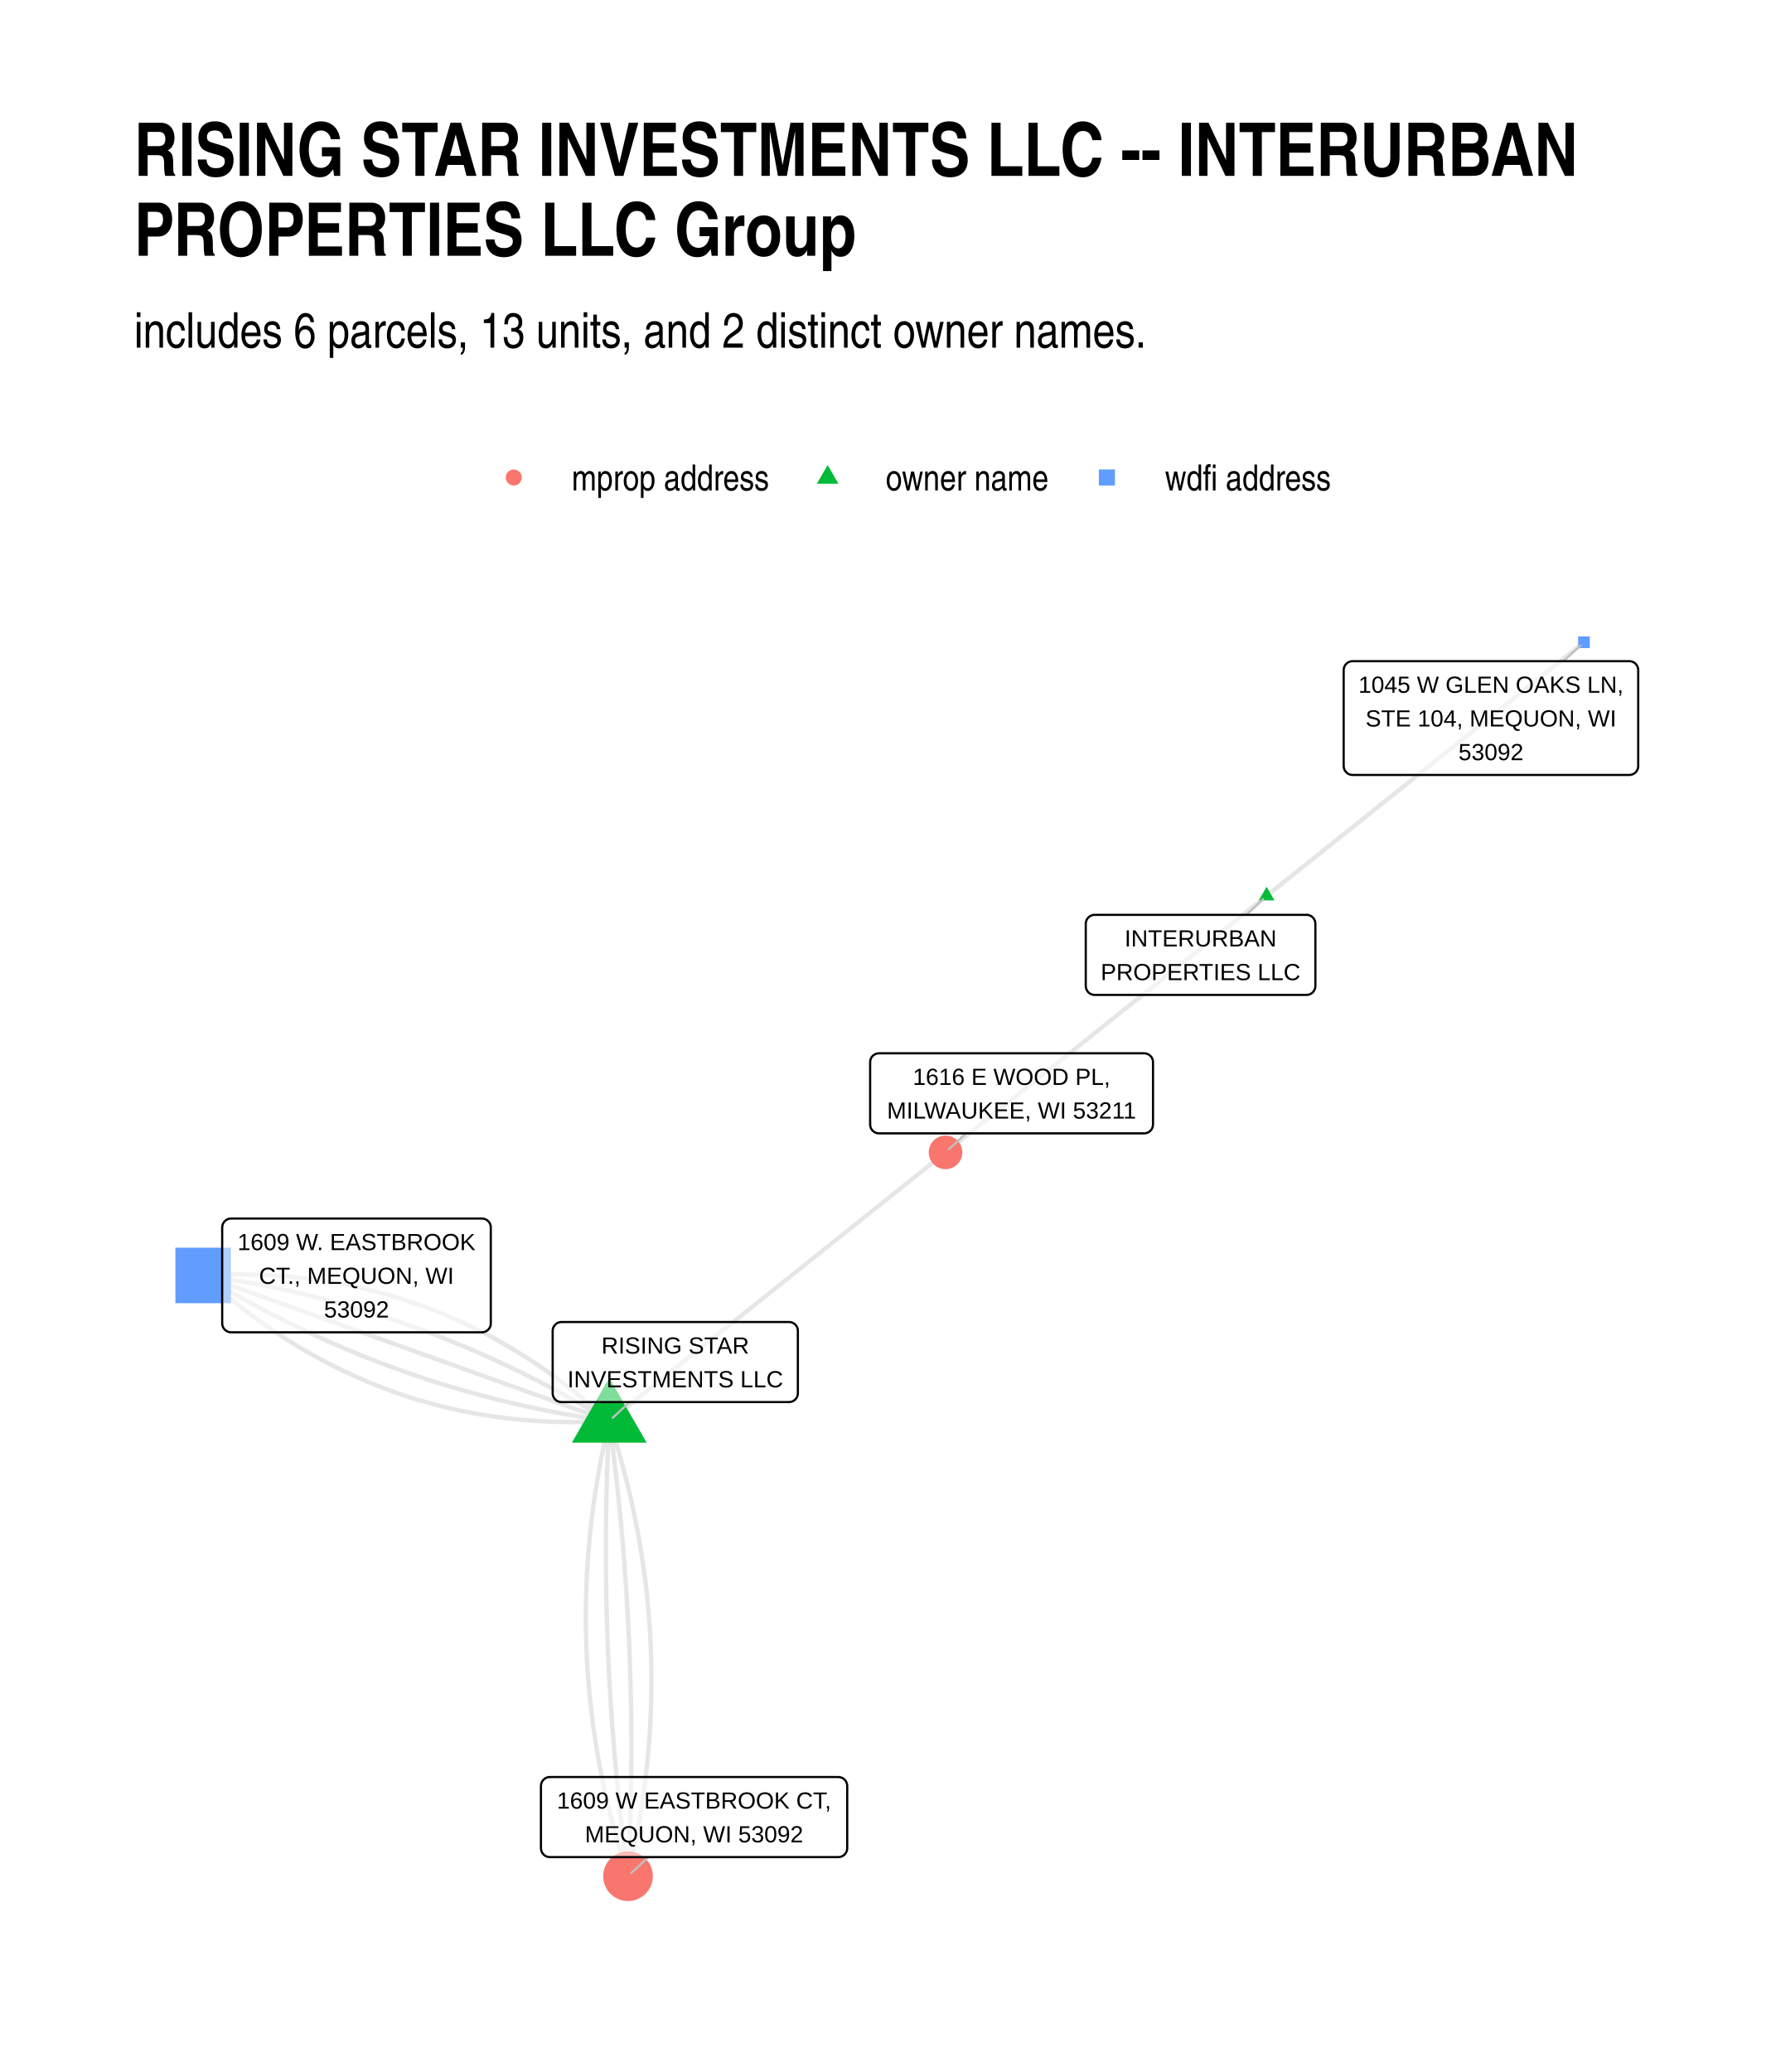
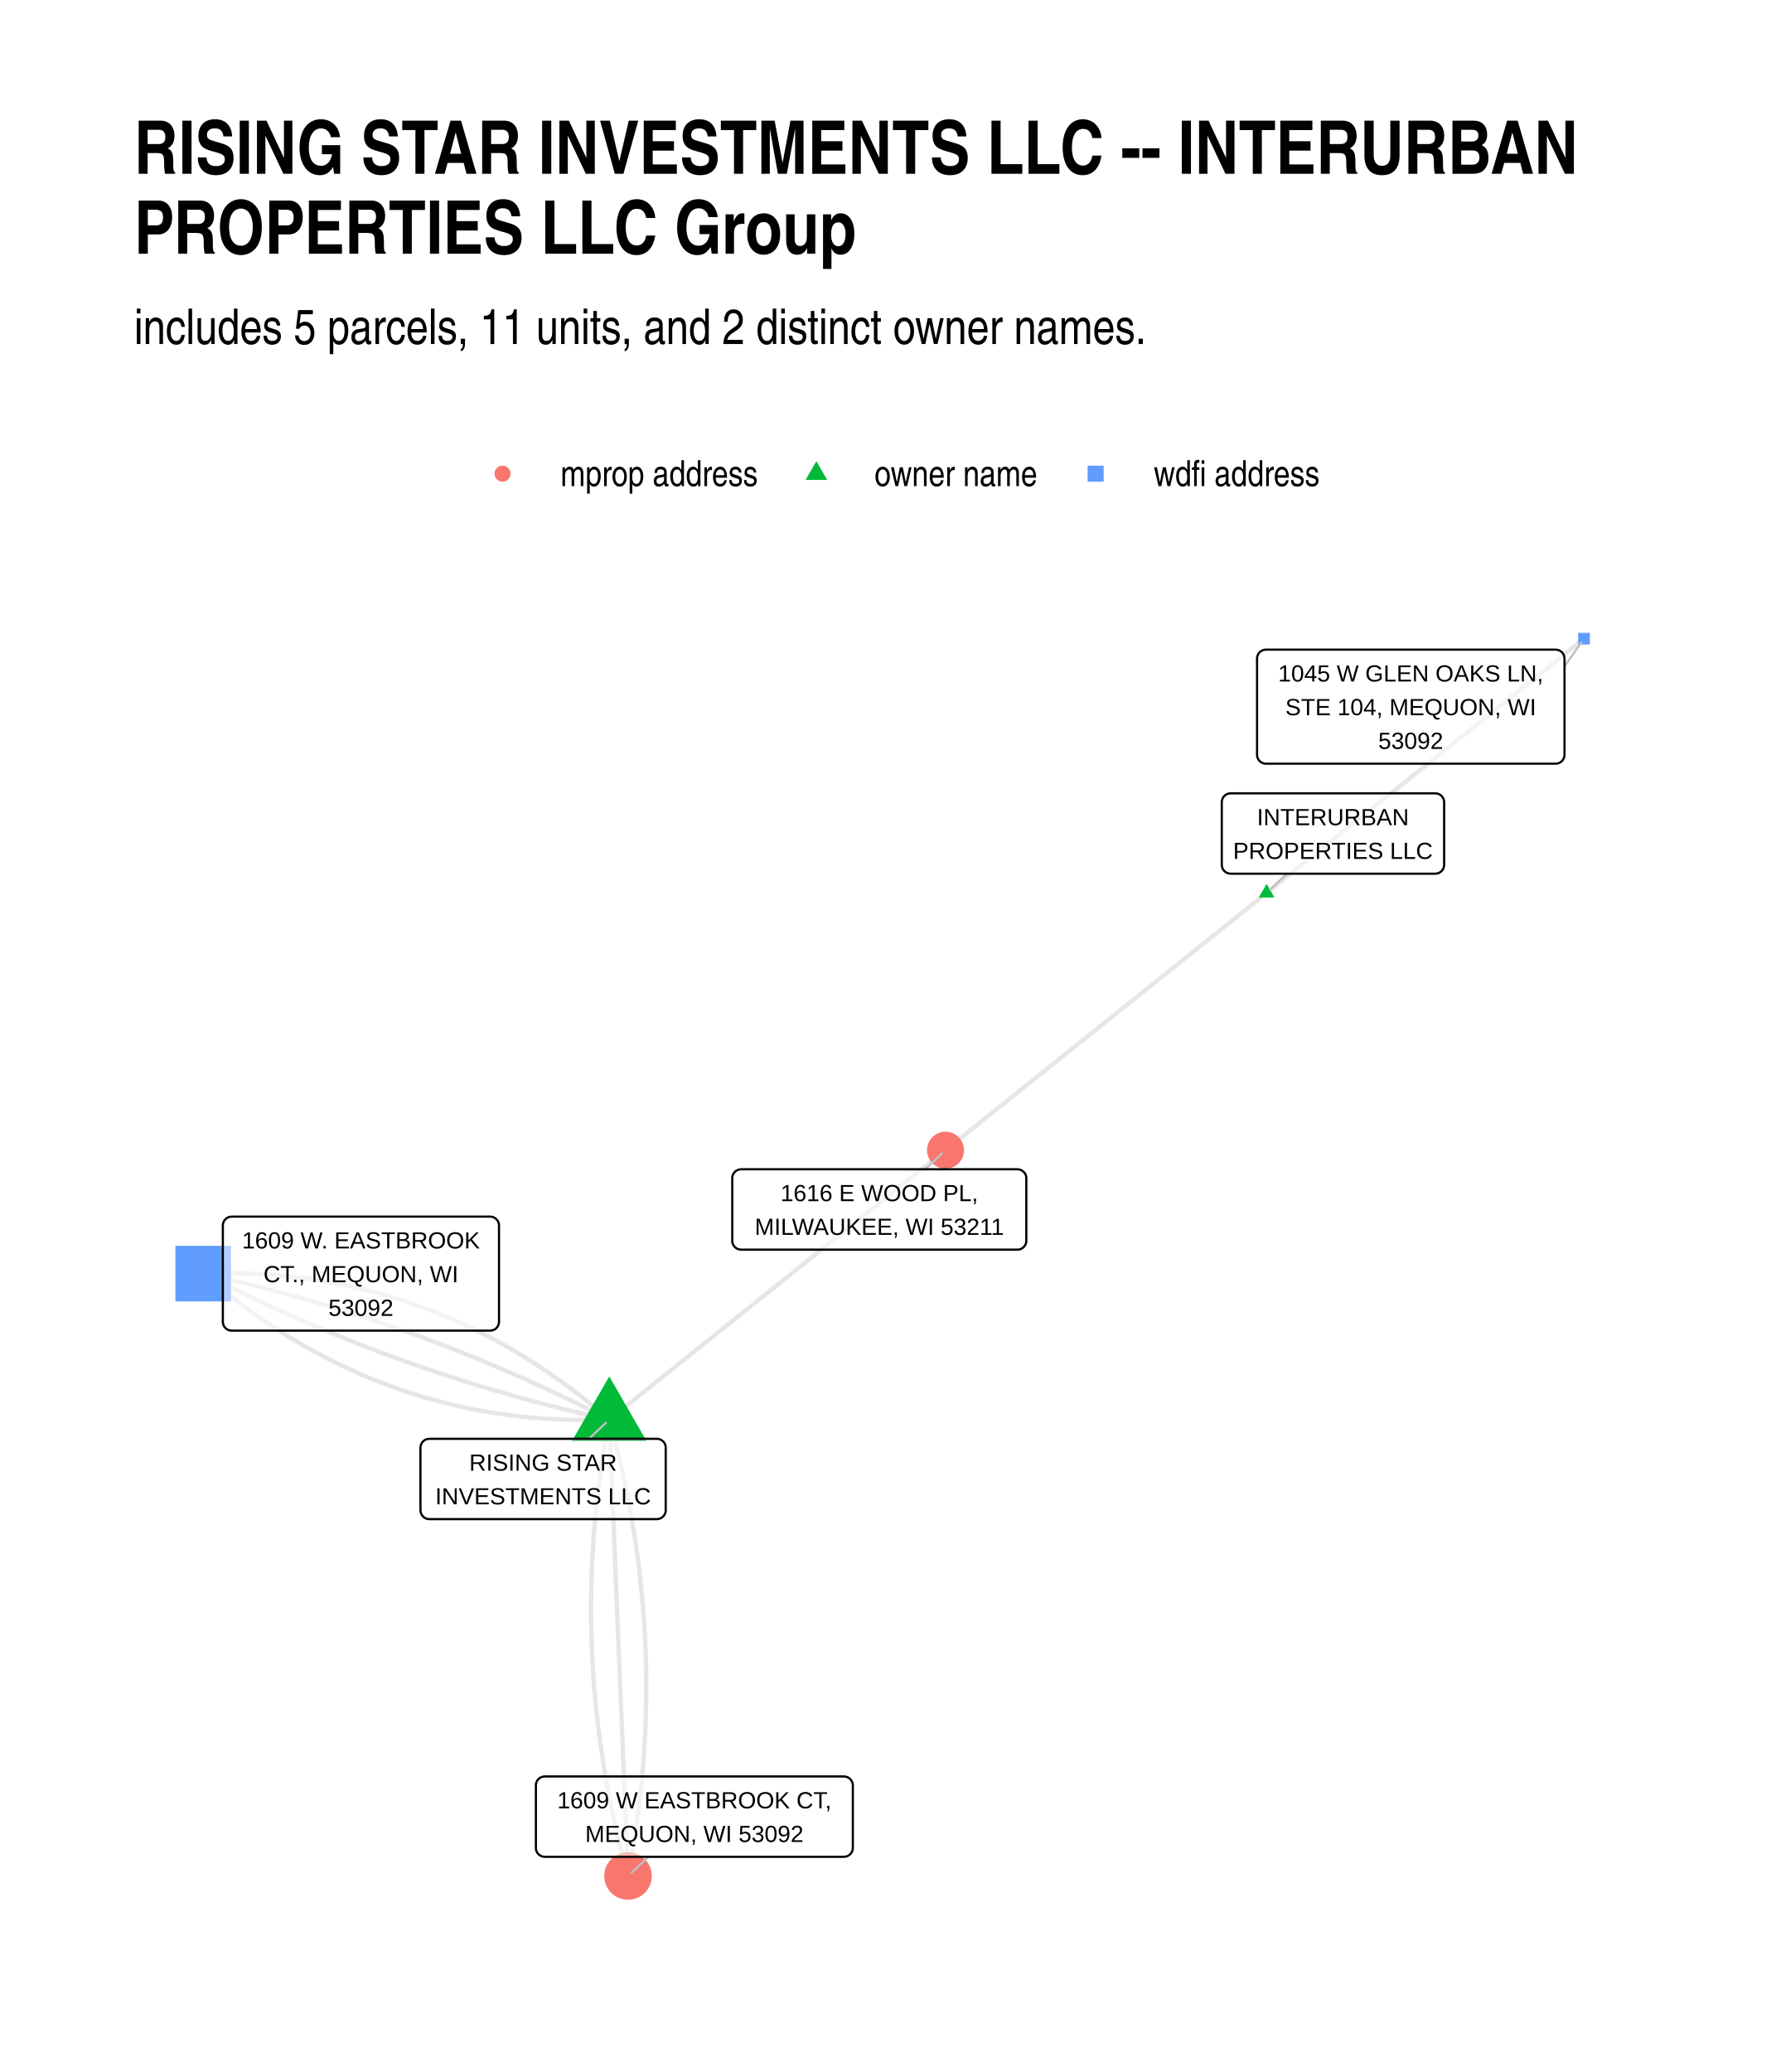
<svg xmlns="http://www.w3.org/2000/svg" width="576" height="672" class="svglite" viewBox="0 0 432 504">
  <defs>
-     <style>.svglite line,.svglite polyline,.svglite polygon,.svglite path,.svglite circle{fill:none;stroke:#000000;stroke-linecap:round;stroke-linejoin:round;stroke-miterlimit:10.00}</style>
+     <style>.svglite line,.svglite polyline,.svglite polygon,.svglite path,.svglite circle{fill:none;stroke:#000000;stroke-linecap:round;stroke-linejoin:round;stroke-miterlimit:10.00}.svglite text{white-space:pre}</style>
  </defs>
  <rect width="100%" height="100%" style="stroke-linecap:round;stroke-linejoin:round;stroke-miterlimit:10.00;stroke:none;fill:#FFFFFF" />
  <defs>
    <clipPath id="cpMC4wMHw0MzIuMDB8MC4wMHw1MDQuMDA=">
      <path d="M0 0h432v504H0z" />
    </clipPath>
  </defs>
  <g clip-path="url(#cpMC4wMHw0MzIuMDB8MC4wMHw1MDQuMDA=)">
    <path d="M0 0h432v504H0z" style="stroke-width:1.07;stroke:none;fill:#FFFFFF" />
  </g>
  <defs>
-     <clipPath id="cpMzIuNjN8NDAyLjExfDE0MS4yMnw0NzEuMzc=">
-       <path d="M32.63 141.22h369.48v330.15H32.63z" />
+     <clipPath id="cpMzIuNjN8NDAyLjExfDE0MC4zMHw0NzEuMzc=">
+       <path d="M32.63 140.3h369.48v331.07H32.63z" />
    </clipPath>
  </defs>
-   <g clip-path="url(#cpMzIuNjN8NDAyLjExfDE0MS4yMnw0NzEuMzc=)">
-     <path d="m148.21 345.66.83-.66.82-.66.83-.66.82-.66.83-.66.83-.66.82-.66.83-.66.83-.66.82-.66.83-.66.82-.66.83-.66.83-.66.82-.66.83-.66.83-.66.82-.66.83-.66.82-.66.83-.66.83-.66.82-.66.83-.66.83-.66.82-.66.83-.66.83-.66.82-.66.83-.66.82-.66.83-.66.83-.66.82-.66.83-.66.83-.66.82-.66.83-.66.82-.66.83-.66.83-.66.82-.66.83-.66.83-.66.82-.66.83-.66.82-.66.83-.66.83-.66.82-.66.83-.66.83-.66.82-.66.83-.66.83-.66.82-.66.83-.66.82-.66.83-.67.83-.66.82-.66.83-.66.83-.66.82-.66.83-.66.82-.66.83-.66.83-.66.82-.66.83-.66.83-.66.82-.66.83-.66.82-.66.83-.66.83-.66.82-.66.83-.66.83-.66.82-.66.83-.66.82-.66.83-.66.83-.66.82-.66.83-.66.83-.66.82-.66.83-.66.83-.66.82-.66.83-.66.82-.66.83-.66.83-.66.82-.66.83-.66.83-.66.82-.66m-81.8 65.35-.87-.77-.86-.77-.87-.76-.88-.76-.87-.74-.88-.73-.88-.73-.88-.72-.89-.71-.89-.7-.89-.69-.9-.68-.89-.68-.9-.66-.9-.66-.91-.65-.91-.64-.91-.63-.91-.63-.92-.61-.92-.61-.92-.6-.92-.59-.93-.58-.93-.57-.93-.56-.94-.56-.94-.54-.94-.54-.94-.53-.95-.52-.95-.51-.95-.51-.95-.49-.96-.49-.96-.48-.96-.46-.97-.47-.96-.45-.97-.44-.98-.44-.97-.42-.98-.42-.98-.41-.99-.4-.99-.39-.99-.39-.99-.37-.99-.37-1-.35-1-.35-1-.34-1.01-.34-1.01-.32-1.01-.31-1.02-.31-1.01-.3-1.02-.29-1.02-.28-1.03-.27-1.03-.26-1.03-.26-1.03-.25-1.04-.23-1.03-.23-1.05-.22-1.04-.22-1.05-.2-1.05-.19-1.05-.19-1.05-.18-1.06-.17-1.06-.16-1.07-.15-1.06-.14-1.07-.14-1.07-.12-1.07-.12-1.08-.11-1.08-.1-1.08-.09-1.09-.09-1.09-.07-1.09-.07-1.09-.06-1.09-.05-1.1-.04-1.1-.03-1.11-.02-1.11-.02h-2.22l-1.11.01-1.12.02-1.12.03-1.12.03-1.13.05-1.13.05-1.13.06m98.79 35.42-.27 1.14-.26 1.13-.25 1.13-.25 1.13-.24 1.13-.23 1.14-.23 1.13-.22 1.13-.22 1.13-.21 1.13-.2 1.13-.2 1.13-.19 1.13-.18 1.12-.18 1.13-.17 1.13-.16 1.13-.16 1.13-.15 1.12-.15 1.13-.14 1.13-.13 1.13-.12 1.12-.12 1.13-.12 1.12-.1 1.13-.11 1.12-.09 1.13-.09 1.12-.08 1.13-.07 1.12-.07 1.12-.06 1.13-.06 1.12-.05 1.12-.04 1.13-.04 1.12-.03 1.12-.03 1.12-.01 1.12-.01 1.12-.01 1.12v1.12l.01 1.12.01 1.12.02 1.12.03 1.12.04 1.12.03 1.12.05 1.12.05 1.12.06 1.11.07 1.12.07 1.12.08 1.11.08 1.12.09 1.12.1 1.11.1 1.12.11 1.11.12 1.12.12 1.11.13 1.12.14 1.11.14 1.11.14 1.12.16 1.11.16 1.11.17 1.12.17 1.11.18 1.11.19 1.11.19 1.11.2 1.11.2 1.12.22 1.11.21 1.11.23 1.11.23 1.11.24 1.11.24 1.1.25 1.11.26 1.11.26 1.11.27 1.11.28 1.1.28 1.11.29 1.11.29 1.11.3 1.1.31 1.11.31 1.1.32 1.11.33 1.1.33 1.11.34 1.1.35 1.11.35 1.1.36 1.11" style="stroke-width:1.07;stroke:#000000;stroke-opacity:0.10;stroke-linecap:butt" />
-     <path d="m148.21 345.66-.93-.56-.93-.57-.94-.56-.93-.55-.94-.55-.94-.55-.94-.54-.94-.54-.94-.53-.94-.53-.95-.53-.95-.52-.94-.51-.95-.52-.95-.5-.95-.51-.96-.5-.95-.49-.96-.49-.95-.49-.96-.48-.96-.48-.96-.47-.97-.47-.96-.46-.96-.47-.97-.45-.97-.45-.97-.45-.97-.45-.97-.43-.97-.44-.98-.43-.97-.43-.98-.42-.98-.42-.98-.41-.98-.41-.99-.4-.98-.4-.99-.4-.98-.39-.99-.39-.99-.38-.99-.38-.99-.38-1-.37-.99-.37-1-.36-1-.36-1-.35-1-.35-1-.34-1-.34-1.01-.34-1-.33-1.01-.33-1.01-.32-1.01-.32-1.01-.32-1.01-.31-1.02-.3-1.01-.31-1.02-.29-1.02-.3-1.02-.29-1.02-.28-1.02-.28-1.02-.28-1.03-.27-1.03-.27-1.02-.26-1.03-.26-1.03-.26-1.04-.25-1.03-.24-1.03-.25-1.04-.23-1.04-.24-1.03-.23-1.04-.22-1.05-.22-1.04-.22-1.04-.21-1.05-.21-1.05-.2-1.04-.2-1.05-.2-1.05-.19-1.06-.18-1.05-.18-1.05-.18-1.06-.18-1.06-.17-1.06-.16-1.06-.16-1.06-.16-1.06-.15-1.07-.15m258.7-92.33-.79.63-.79.63-.79.63-.79.63-.79.63-.79.63-.79.63-.79.63-.78.63-.79.63-.79.63-.79.63-.79.63-.79.63-.79.63-.79.63-.79.63-.79.64-.78.63-.79.63-.79.63-.79.63-.79.63-.79.63-.79.63-.79.63-.79.63-.78.63-.79.63-.79.63-.79.63-.79.63-.79.63-.79.63-.79.63-.79.63-.78.63-.79.63-.79.63-.79.63-.79.63-.79.63-.79.63-.79.63-.79.63-.79.63-.78.63-.79.63-.79.63-.79.63-.79.63-.79.64-.79.63-.79.63-.79.63-.78.63-.79.63-.79.63-.79.63-.79.63-.79.63-.79.63-.79.63-.79.63-.78.63-.79.63-.79.63-.79.63-.79.63-.79.63-.79.63-.79.63-.79.63-.79.63-.78.63-.79.63-.79.63-.79.63-.79.63-.79.63-.79.63-.79.63-.79.63-.78.63-.79.63-.79.64-.79.63-.79.63-.79.63-.79.63-.79.63-.79.63-.78.63-.79.63-.79.63-.79.63-.79.63-.79.63-.79.63m78.11-62.4.78-.62.77-.63.78-.62.78-.62.78-.63.78-.62.78-.62.78-.62.78-.63.78-.62.78-.62.78-.63.78-.62.78-.62.78-.63.78-.62.78-.62.78-.62.78-.63.78-.62.78-.62.78-.63.78-.62.78-.62.78-.63.78-.62.78-.62.78-.62.78-.63.78-.62.78-.62.78-.63.78-.62.78-.62.78-.63.78-.62.78-.62.78-.62.78-.63.78-.62.78-.62.78-.63.78-.62.78-.62.78-.63.78-.62.78-.62.78-.62.78-.63.78-.62.78-.62.78-.63.78-.62.78-.62.78-.63.78-.62.77-.62.78-.63.78-.62.78-.62.78-.62.78-.63.78-.62.78-.62.78-.63.78-.62.78-.62.78-.63.78-.62.78-.62.78-.62.78-.63.78-.62.78-.62.78-.63.78-.62.78-.62.78-.63.78-.62.78-.62.78-.62.78-.63.78-.62.78-.62.78-.63.78-.62.78-.62.78-.63.78-.62.78-.62.78-.62.78-.63.78-.62.78-.62.78-.63.78-.62.78-.62.78-.63.78-.62M148.21 345.66l-.06 1.13-.05 1.12-.06 1.12-.05 1.13-.05 1.12-.05 1.12-.04 1.12-.05 1.13-.04 1.12-.04 1.12-.03 1.12-.04 1.12-.03 1.13-.03 1.12-.03 1.12-.03 1.12-.02 1.12-.02 1.12-.02 1.12-.02 1.13-.01 1.12-.02 1.12-.01 1.12-.01 1.12-.01 1.12v5.6l.01 1.12v1.12l.01 1.12.02 1.12.01 1.12.02 1.12.02 1.12.02 1.12.02 1.12.02 1.12.03 1.12.03 1.12.03 1.12.03 1.11.04 1.12.04 1.12.04 1.12.04 1.12.04 1.12.05 1.11.05 1.12.05 1.12.05 1.12.05 1.12.06 1.11.06 1.12.06 1.12.06 1.12.07 1.11.07 1.12.07 1.12.07 1.12.07 1.11.08 1.12.07 1.12.08 1.11.09 1.12.08 1.12.09 1.11.09 1.12.09 1.11.09 1.12.09 1.12.1 1.11.1 1.12.1 1.11.1 1.12.11 1.11.11 1.12.11 1.11.11 1.12.11 1.12.12 1.11.12 1.11.12 1.12.12 1.11.13 1.12.12 1.11.13 1.12.13 1.11.14 1.12.13 1.11.14 1.11.14 1.12.14 1.11.14 1.12.15 1.11.15 1.11.15 1.12" style="stroke-width:1.07;stroke:#000000;stroke-opacity:0.10;stroke-linecap:butt" />
-     <path d="m148.21 345.66-1-.35-1-.36-.99-.36-1-.36-1-.36-1-.35-1-.36-.99-.36-1-.36-1-.35-1-.36-1-.36-.99-.36-1-.36-1-.35-1-.36-.99-.36-1-.36-1-.35-1-.36-1-.36-.99-.36-1-.36-1-.35-1-.36-.99-.36-1-.36-1-.35-1-.36-1-.36-.99-.36-1-.36-1-.35-1-.36-1-.36-.99-.36-1-.35-1-.36-1-.36-.99-.36-1-.36-1-.35-1-.36-1-.36-.99-.36-1-.35-1-.36-1-.36-1-.36-.99-.36-1-.35-1-.36-1-.36-.99-.36-1-.35-1-.36-1-.36-1-.36-.99-.36-1-.35-1-.36-1-.36-1-.36-.99-.35-1-.36-1-.36-1-.36-.99-.36-1-.35-1-.36-1-.36-1-.36-.99-.35-1-.36-1-.36-1-.36-.99-.36-1-.35-1-.36-1-.36-1-.36-.99-.36-1-.35-1-.36-1-.36-1-.36-.99-.35-1-.36-1-.36-1-.36-.99-.36-1-.35-1-.36-1-.36-1-.36-.99-.35-1-.36-1-.36-1-.36m98.79 35.42.15 1.12.15 1.11.14 1.11.15 1.12.14 1.11.14 1.12.14 1.11.13 1.11.13 1.12.14 1.11.12 1.12.13 1.11.13 1.11.12 1.12.12 1.11.12 1.12.11 1.11.12 1.12.11 1.11.11 1.12.11 1.11.1 1.12.11 1.12.1 1.11.1 1.12.09 1.11.1 1.12.09 1.11.09 1.12.09 1.12.09 1.11.08 1.12.08 1.12.08 1.11.08 1.12.08 1.12.07 1.11.07 1.12.07 1.12.07 1.11.06 1.12.07 1.12.06 1.12.06 1.11.05 1.12.06 1.12.05 1.12.05 1.12.05 1.11.05 1.12.04 1.12.04 1.12.04 1.12.04 1.12.03 1.12.04 1.11.03 1.12.03 1.12.02 1.12.03 1.12.02 1.12.02 1.12.02 1.12.02 1.12.01 1.12.01 1.12.01 1.12.01 1.12.01 1.12v4.48l-.01 1.12v1.12l-.01 1.12-.01 1.12-.02 1.12-.01 1.12-.02 1.12-.02 1.13-.02 1.12-.03 1.12-.02 1.12-.03 1.12-.03 1.12-.03 1.13-.04 1.12-.04 1.12-.04 1.12-.04 1.12-.04 1.13-.04 1.12-.05 1.12-.05 1.12-.05 1.13-.06 1.12-.05 1.12-.06 1.13" style="stroke-width:1.07;stroke:#000000;stroke-opacity:0.10;stroke-linecap:butt" />
-     <path d="m148.21 345.66-1.07-.14-1.06-.16-1.06-.15-1.06-.16-1.06-.17-1.06-.17-1.05-.17-1.06-.18-1.05-.18-1.05-.19-1.06-.19-1.05-.19-1.04-.2-1.05-.21-1.05-.2-1.04-.22-1.04-.21-1.04-.22-1.04-.23-1.04-.23-1.04-.23-1.04-.24-1.03-.24-1.03-.25-1.04-.25-1.03-.25-1.02-.26-1.03-.27-1.03-.26-1.02-.28-1.03-.27-1.02-.28-1.02-.29-1.02-.29-1.02-.29-1.02-.3-1.01-.3-1.02-.31-1.01-.31-1.01-.31-1.01-.32-1.01-.32-1.01-.33-1-.33-1.01-.34-1-.34-1-.35-1-.35-1-.35-1-.36-1-.36-.99-.37-.99-.37-1-.37-.99-.38-.99-.38-.99-.39-.98-.39-.99-.4-.98-.4-.99-.41-.98-.4-.98-.42-.98-.42-.97-.42-.98-.42-.97-.43-.98-.44-.97-.44-.97-.44-.97-.45-.97-.45-.96-.46-.97-.46-.96-.46-.97-.47-.96-.48-.96-.47-.96-.49-.95-.48-.96-.49-.95-.5-.96-.5-.95-.5-.95-.51-.95-.51-.94-.52-.95-.52-.94-.52-.95-.53-.94-.54-.94-.53-.94-.55-.94-.54-.93-.55-.94-.56-.93-.56-.94-.56-.93-.57m98.79 35.42.36 1.11.35 1.1.35 1.11.33 1.1.34 1.1.32 1.11.32 1.11.32 1.1.31 1.11.3 1.1.29 1.11.29 1.11.28 1.1.28 1.11.27 1.11.26 1.11.26 1.11.25 1.1.24 1.11.24 1.11.23 1.11.22 1.11.22 1.11.21 1.11.21 1.11.2 1.12.19 1.11.19 1.11.18 1.11.17 1.11.17 1.12.16 1.11.15 1.11.15 1.11.14 1.12.14 1.11.13 1.12.12 1.11.12 1.12.11 1.11.1 1.12.1 1.11.09 1.12.08 1.12.08 1.11.07 1.12.07 1.12.05 1.11.06 1.12.04 1.12.04 1.12.04 1.12.02 1.12.02 1.12.02 1.12.01 1.12v1.12l-.01 1.12-.01 1.12-.02 1.12-.02 1.12-.03 1.12-.04 1.12-.04 1.13-.05 1.12-.06 1.12-.06 1.13-.07 1.12-.07 1.12-.09 1.13-.08 1.12-.1 1.13-.1 1.12-.1 1.13-.12 1.12-.12 1.13-.12 1.12-.14 1.13-.14 1.13-.14 1.12-.15 1.13-.16 1.13-.16 1.13-.18 1.13-.17 1.12-.19 1.13-.19 1.13-.19 1.13-.2 1.13-.21 1.13-.22 1.13-.22 1.13-.23 1.13-.23 1.13-.24 1.14-.25 1.13-.26 1.13-.26 1.13-.26 1.14" style="stroke-width:1.07;stroke:#000000;stroke-opacity:0.10;stroke-linecap:butt" />
-     <path d="m148.21 345.66-1.13.07-1.13.05-1.13.04-1.12.04-1.12.03-1.12.02-1.11.01h-1.11l-1.11-.01-1.11-.01-1.1-.02-1.11-.04-1.09-.04-1.1-.05-1.09-.05-1.09-.07-1.09-.08-1.09-.08-1.08-.09-1.08-.1-1.07-.11-1.08-.12-1.07-.13-1.07-.13-1.06-.14-1.07-.16-1.06-.16-1.05-.17-1.06-.17-1.05-.19-1.05-.2-1.05-.2-1.04-.21-1.04-.22-1.04-.23-1.04-.24-1.03-.24-1.03-.26-1.03-.26-1.02-.28-1.03-.28-1.02-.29-1.01-.29-1.02-.31-1.01-.31-1.01-.33-1-.33-1.01-.34-1-.35-1-.36-.99-.36-.99-.38-.99-.38-.99-.39-.98-.4-.99-.41-.97-.42-.98-.43-.97-.43-.97-.45-.97-.45-.97-.46-.96-.47-.96-.48-.96-.48-.95-.5-.95-.5-.95-.51-.95-.52-.94-.53-.94-.54-.94-.55-.94-.55-.93-.57-.93-.57-.92-.58-.93-.59-.92-.6-.92-.6-.92-.62-.91-.62-.91-.63-.91-.64-.9-.65-.91-.66-.9-.67-.89-.67-.9-.68-.89-.7-.89-.7-.89-.71-.88-.71-.88-.73-.88-.73-.87-.75-.88-.75-.87-.76-.86-.77-.87-.78" style="stroke-width:1.07;stroke:#000000;stroke-opacity:0.10;stroke-linecap:butt" />
-     <path d="m148.21 335.16 9.1 15.76h-18.2zM308.12 215.7l1.91 3.32h-3.83z" style="stroke-width:0.71;stroke:none;fill:#00BA38" />
-     <circle cx="230.01" cy="280.31" r="4.09" style="stroke-width:0.71;stroke:none;fill:#F8766D" />
-     <path d="M42.67 317h13.51v-13.51H42.67z" style="stroke-width:0.71;stroke:none;fill:#619CFF" />
-     <circle cx="152.77" cy="456.37" r="6.04" style="stroke-width:0.71;stroke:none;fill:#F8766D" />
-     <path d="M383.9 157.65h2.84v-2.84h-2.84z" style="stroke-width:0.71;stroke:none;fill:#619CFF" />
-     <path d="m153.13 341.05-4.09 3.83m154.15-122.35 4.09-3.84m-72.34 56.99-4.09 3.85m-73.14 172.2-4.11 3.85m226.7-294.75 4.17-3.83" style="stroke-width:0.53;stroke:#BFBFBF" />
-     <path d="M136.6 341.05h55.33l-.08-.01.34-.01.34-.07.33-.12.3-.18.27-.22.23-.26.19-.29.13-.32.08-.34.03-.34h0v-15.16h0l-.03-.35-.08-.33-.13-.32-.19-.3-.23-.26-.27-.22-.3-.17-.33-.13-.34-.06-.26-.02H136.6l.26.02-.35-.02-.34.04-.34.1-.31.15-.29.2-.25.24-.2.28-.17.3-.11.33-.05.35-.01.17v15.16l.01-.18v.35l.05.34.11.33.17.31.2.28.25.24.29.2.31.15.34.09.34.04z" style="stroke-width:0.53;fill:#FFFFFF;fill-opacity:0.50" />
-     <text x="164.27" y="329.25" lengthAdjust="spacingAndGlyphs" style="font-size:5.69px;font-family:Arial" text-anchor="middle" textLength="36.32">RISING STAR</text>
-     <text x="164.27" y="337.45" lengthAdjust="spacingAndGlyphs" style="font-size:5.69px;font-family:Arial" text-anchor="middle" textLength="52.45">INVESTMENTS LLC</text>
-     <path d="M266.28 242.01h51.54l-.09-.01.35-.01.34-.07.33-.12.3-.18.27-.22.23-.26.18-.29.14-.32.08-.34.03-.34h0v-15.16h0l-.03-.35-.08-.34-.14-.32-.18-.29-.23-.26-.27-.22-.3-.17-.33-.13-.34-.07-.26-.01h-51.54l.26.01-.34-.01-.35.04-.33.1-.32.15-.28.2-.25.24-.21.27-.16.31-.11.33-.06.34-.01.18v15.16l.01-.18v.35l.06.34.11.33.16.31.21.28.25.24.28.2.32.14.33.1.35.04z" style="stroke-width:0.53;fill:#FFFFFF;fill-opacity:0.50" />
-     <text x="292.05" y="230.21" lengthAdjust="spacingAndGlyphs" style="font-size:5.69px;font-family:Arial" text-anchor="middle" textLength="36.96">INTERURBAN</text>
-     <text x="292.05" y="238.41" lengthAdjust="spacingAndGlyphs" style="font-size:5.69px;font-family:Arial" text-anchor="middle" textLength="48.66">PROPERTIES LLC</text>
-     <path d="M213.83 275.68h64.49-.09l.35-.01.34-.07.33-.12.3-.18.27-.22.23-.26.18-.29.14-.32.08-.34.03-.35h0v-15.15h0l-.03-.35-.08-.34-.14-.32-.18-.29-.23-.26-.27-.22-.3-.17-.33-.13-.34-.07-.26-.01h-64.49l.26.01-.35-.01-.34.04-.34.1-.31.15-.29.19-.25.24-.21.28-.16.31-.11.33-.05.34-.01.18v15.15l.01-.17v.35l.05.34.11.33.16.31.21.28.25.24.29.19.31.15.34.1.34.04z" style="stroke-width:0.53;fill:#FFFFFF;fill-opacity:0.50" />
-     <text x="246.07" y="263.89" lengthAdjust="spacingAndGlyphs" style="font-size:5.69px;font-family:Arial" text-anchor="middle" textLength="48.02">1616 E WOOD PL,</text>
-     <text x="246.07" y="272.08" lengthAdjust="spacingAndGlyphs" style="font-size:5.69px;font-family:Arial" text-anchor="middle" textLength="61.61">MILWAUKEE, WI 53211</text>
-     <path d="M56.21 324.07h61.02-.08l.34-.01.35-.07.32-.13.3-.17.27-.22.23-.26.19-.3.13-.31.09-.34.02-.35h0v-23.35h0l-.02-.35-.09-.33-.13-.32-.19-.3-.23-.26-.27-.22-.3-.17-.32-.12-.35-.07-.26-.02H56.21l.26.02-.34-.02-.35.04-.33.1-.32.15-.28.2-.25.24-.21.28-.16.3-.11.33-.06.35-.01.17v23.35l.01-.17v.34l.06.35.11.33.16.31.21.27.25.24.28.2.32.15.33.1.35.04z" style="stroke-width:0.53;fill:#FFFFFF;fill-opacity:0.50" />
-     <text x="86.72" y="304.08" lengthAdjust="spacingAndGlyphs" style="font-size:5.69px;font-family:Arial" text-anchor="middle" textLength="58.14">1609 W. EASTBROOK</text>
-     <text x="86.72" y="312.28" lengthAdjust="spacingAndGlyphs" style="font-size:5.69px;font-family:Arial" text-anchor="middle" textLength="48">CT., MEQUON, WI</text>
-     <text x="86.72" y="320.47" lengthAdjust="spacingAndGlyphs" style="font-size:5.69px;font-family:Arial" text-anchor="middle" textLength="15.8">53092</text>
-     <path d="M133.75 451.73h70.18l-.09-.01.35-.01.34-.07.33-.12.3-.18.27-.22.23-.26.18-.29.14-.32.08-.34.03-.34h0v-15.16h0l-.03-.35-.08-.33-.14-.32-.18-.3-.23-.26-.27-.22-.3-.17-.33-.12-.34-.07-.26-.02h-70.18l.26.02-.34-.02-.35.04-.33.1-.32.15-.28.2-.25.24-.21.28-.16.3-.11.33-.06.35-.01.17v15.16l.01-.18v.35l.06.34.11.33.16.31.21.28.25.24.28.2.32.15.33.09.35.04z" style="stroke-width:0.53;fill:#FFFFFF;fill-opacity:0.50" />
-     <text x="168.84" y="439.93" lengthAdjust="spacingAndGlyphs" style="font-size:5.69px;font-family:Arial" text-anchor="middle" textLength="67.3">1609 W EASTBROOK CT,</text>
-     <text x="168.84" y="448.13" lengthAdjust="spacingAndGlyphs" style="font-size:5.69px;font-family:Arial" text-anchor="middle" textLength="53.06">MEQUON, WI 53092</text>
-     <path d="M329.02 188.5h67.33-.08l.34-.02.34-.07.33-.12.3-.17.27-.22.23-.26.18-.3.14-.32.08-.33.03-.35h0v-23.35h0l-.03-.35-.08-.33-.14-.32-.18-.3-.23-.26-.27-.22-.3-.17-.33-.13-.34-.07-.26-.01h-67.33l.27.01-.35-.01-.35.04-.33.1-.32.15-.28.2-.25.24-.21.27-.16.31-.11.33-.06.35-.01.17v23.35l.01-.17v.34l.06.35.11.33.16.3.21.28.25.24.28.2.32.15.33.1.35.04z" style="stroke-width:0.53;fill:#FFFFFF;fill-opacity:0.50" />
-     <text x="362.69" y="168.51" lengthAdjust="spacingAndGlyphs" style="font-size:5.69px;font-family:Arial" text-anchor="middle" textLength="64.45">1045 W GLEN OAKS LN,</text>
-     <text x="362.69" y="176.71" lengthAdjust="spacingAndGlyphs" style="font-size:5.69px;font-family:Arial" text-anchor="middle" textLength="60.96">STE 104, MEQUON, WI</text>
-     <text x="362.69" y="184.9" lengthAdjust="spacingAndGlyphs" style="font-size:5.69px;font-family:Arial" text-anchor="middle" textLength="15.8">53092</text>
+   <g clip-path="url(#cpMzIuNjN8NDAyLjExfDE0MC4zMHw0NzEuMzc=)">
+     <path d="m148.21 345.31.83-.66.82-.66.83-.66.82-.67.83-.66.83-.66.82-.66.83-.66.83-.67.82-.66.83-.66.82-.66.83-.66.83-.67.82-.66.83-.66.83-.66.82-.66.83-.67.82-.66.83-.66.83-.66.82-.66.83-.67.83-.66.82-.66.83-.66.83-.66.82-.67.83-.66.82-.66.83-.66.83-.66.82-.66.83-.67.83-.66.82-.66.83-.66.82-.66.83-.67.83-.66.82-.66.83-.66.83-.66.82-.67.83-.66.82-.66.83-.66.83-.66.82-.67.83-.66.83-.66.82-.66.83-.66.83-.67.82-.66.83-.66.82-.66.83-.66.83-.67.82-.66.83-.66.83-.66.82-.66.83-.67.82-.66.83-.66.83-.66.82-.66.83-.67.83-.66.82-.66.83-.66.82-.66.83-.67.83-.66.82-.66.83-.66.83-.66.82-.67.83-.66.82-.66.83-.66.83-.66.82-.67.83-.66.83-.66.82-.66.83-.66.83-.67.82-.66.83-.66.82-.66.83-.66.83-.67.82-.66.83-.66.83-.66.82-.66m-81.8 65.53-.87-.75-.88-.75-.88-.73-.88-.73-.88-.72-.89-.72-.88-.7-.9-.7-.89-.69-.89-.68-.9-.67-.9-.67-.91-.66-.9-.64-.91-.64-.91-.64-.92-.62-.91-.62-.92-.61-.92-.6-.93-.59-.92-.58-.93-.58-.93-.57-.94-.56-.93-.55-.94-.55-.95-.53-.94-.53-.95-.52-.95-.51-.95-.51-.95-.49-.96-.49-.96-.48-.96-.47-.97-.46-.96-.46-.97-.45-.98-.44-.97-.43-.98-.42-.98-.42-.98-.4-.99-.4-.98-.39-.99-.39-1-.37-.99-.37-1-.36-1-.35-1-.34-1.01-.33-1.01-.33-1.01-.32-1.01-.31-1.02-.3-1.01-.3-1.02-.28-1.03-.28-1.02-.27-1.03-.26-1.03-.26-1.04-.24-1.03-.24-1.04-.23-1.04-.22-1.05-.22-1.04-.2-1.05-.2-1.05-.19-1.06-.18-1.05-.17-1.06-.17-1.06-.16-1.07-.15-1.06-.14-1.07-.13-1.08-.13-1.07-.11-1.08-.11-1.08-.1-1.08-.1-1.08-.08-1.09-.08-1.09-.07-1.09-.06-1.1-.05-1.09-.04-1.1-.04-1.11-.03-1.1-.02-1.11-.01-1.11-.01-1.11.01-1.12.01-1.11.02-1.12.03-1.13.03m98.79 35.52-.22 1.14-.2 1.13-.21 1.13-.2 1.14-.19 1.13-.19 1.13-.18 1.13-.18 1.13-.17 1.13-.16 1.14-.17 1.13-.15 1.13-.15 1.13-.15 1.13-.14 1.13-.13 1.13-.13 1.13-.13 1.13-.11 1.13-.12 1.12-.11 1.13-.1 1.13-.1 1.13-.09 1.13-.08 1.13-.09 1.12-.07 1.13-.07 1.13-.07 1.12-.06 1.13-.05 1.12-.05 1.13-.05 1.13-.04 1.12-.03 1.13-.03 1.12-.02 1.13-.02 1.12-.01 1.12-.01 1.13v2.24l.01 1.13.02 1.12.02 1.12.02 1.13.03 1.12.04 1.12.04 1.12.04 1.12.05 1.12.06 1.12.06 1.13.07 1.12.07 1.12.08 1.12.08 1.11.09 1.12.1 1.12.1 1.12.1 1.12.11 1.12.11 1.12.13 1.12.12 1.11.13 1.12.14 1.12.14 1.11.15 1.12.15 1.12.16 1.11.16 1.12.17 1.11.17 1.12.18 1.12.19 1.11.18 1.11.2 1.12.2 1.11.21 1.12.21 1.11.21 1.11.22 1.12.23 1.11.23 1.11.24 1.12.24 1.11.25 1.11.25 1.11.26 1.11.27 1.11.27 1.11.27 1.11.28 1.12.28 1.11.3 1.11.29 1.11.3 1.1.31 1.11" style="stroke-width:1.07;stroke:#000000;stroke-opacity:0.10;stroke-linecap:butt" />
+     <path d="m148.21 345.31-.96-.49-.95-.49-.96-.48-.96-.48-.96-.48-.96-.48-.96-.47-.96-.48-.97-.46-.96-.47-.97-.46-.96-.46-.97-.46-.96-.46-.97-.45-.97-.45-.97-.45-.97-.44-.97-.45-.98-.43-.97-.44-.97-.44-.98-.43-.97-.43-.98-.42-.98-.42-.98-.43-.98-.41-.98-.42-.98-.41-.98-.41-.98-.41-.98-.4-.99-.4-.98-.4-.99-.4-.99-.39-.98-.39-.99-.39-.99-.39-.99-.38-.99-.38-.99-.38-1-.37-.99-.38-1-.37-.99-.36-1-.37-.99-.36-1-.36-1-.35-1-.36-1-.35-1-.34-1-.35-1.01-.34-1-.34-1.01-.34-1-.33-1.01-.34-1-.33-1.01-.32-1.01-.33-1.01-.32-1.01-.32-1.01-.31-1.02-.32-1.01-.31-1.01-.3-1.02-.31-1.01-.3-1.02-.3-1.02-.3-1.02-.29-1.01-.29-1.02-.29-1.02-.29-1.03-.28-1.02-.28-1.02-.28-1.03-.28-1.02-.27-1.03-.27-1.02-.27-1.03-.26-1.03-.26-1.03-.26-1.03-.26-1.03-.25-1.03-.26-1.04-.24-1.03-.25-1.03-.24-1.04-.24-1.03-.24-1.04-.24-1.04-.23-1.04-.23-1.04-.23m258.7-92.59-.79.63-.79.64-.79.63-.79.63-.79.63-.79.63-.79.64-.79.63-.78.63-.79.63-.79.63-.79.64-.79.63-.79.63-.79.63-.79.64-.79.63-.79.63-.78.63-.79.63-.79.64-.79.63-.79.63-.79.63-.79.63-.79.64-.79.63-.78.63-.79.63-.79.63-.79.64-.79.63-.79.63-.79.63-.79.63-.79.64-.78.63-.79.63-.79.63-.79.63-.79.64-.79.63-.79.63-.79.63-.79.63-.79.64-.78.63-.79.63-.79.63-.79.64-.79.63-.79.63-.79.63-.79.63-.79.64-.78.63-.79.63-.79.63-.79.63-.79.64-.79.63-.79.63-.79.63-.79.63-.78.64-.79.63-.79.63-.79.63-.79.63-.79.64-.79.63-.79.63-.79.63-.79.63-.78.64-.79.63-.79.63-.79.63-.79.63-.79.64-.79.63-.79.63-.79.63-.78.63-.79.64-.79.63-.79.63-.79.63-.79.64-.79.63-.79.63-.79.63-.78.63-.79.64-.79.63-.79.63-.79.63-.79.63-.79.64m78.11-62.58.78-.62.77-.63.78-.62.78-.63.78-.62.78-.63.78-.62.78-.63.78-.62.78-.63.78-.62.78-.62.78-.63.78-.62.78-.63.78-.62.78-.63.78-.62.78-.63.78-.62.78-.63.78-.62.78-.63.78-.62.78-.63.78-.62.78-.63.78-.62.78-.63.78-.62.78-.63.78-.62.78-.62.78-.63.78-.62.78-.63.78-.62.78-.63.78-.62.78-.63.78-.62.78-.63.78-.62.78-.63.78-.62.78-.63.78-.62.78-.63.78-.62.78-.63.78-.62.78-.63.78-.62.78-.62.78-.63.78-.62.77-.63.78-.62.78-.63.78-.62.78-.63.78-.62.78-.63.78-.62.78-.63.78-.62.78-.63.78-.62.78-.63.78-.62.78-.63.78-.62.78-.62.78-.63.78-.62.78-.63.78-.62.78-.63.78-.62.78-.63.78-.62.78-.63.78-.62.78-.63.78-.62.78-.63.78-.62.78-.63.78-.62.78-.63.78-.62.78-.63.78-.62.78-.62.78-.63.78-.62.78-.63.78-.62.78-.63M148.21 345.31l.05 1.12.04 1.13.05 1.12.04 1.12.05 1.12.05 1.12.04 1.12.05 1.12.04 1.12.05 1.13.05 1.12.04 1.12.05 1.12.04 1.12.05 1.12.05 1.12.04 1.13.05 1.12.04 1.12.05 1.12.05 1.12.04 1.12.05 1.12.04 1.12.05 1.13.05 1.12.04 1.12.05 1.12.04 1.12.05 1.12.05 1.12.04 1.13.05 1.12.04 1.12.05 1.12.05 1.12.04 1.12.05 1.12.05 1.12.04 1.13.05 1.12.04 1.12.05 1.12.05 1.12.04 1.12.05 1.12.04 1.12.05 1.13.05 1.12.04 1.12.05 1.12.04 1.12.05 1.12.05 1.12.04 1.13.05 1.12.04 1.12.05 1.12.05 1.12.04 1.12.05 1.12.04 1.12.05 1.13.05 1.12.04 1.12.05 1.12.04 1.12.05 1.12.05 1.12.04 1.13.05 1.12.04 1.12.05 1.12.05 1.12.04 1.12.05 1.12.05 1.12.04 1.13.05 1.12.04 1.12.05 1.12.05 1.12.04 1.12.05 1.12.04 1.13.05 1.12.05 1.12.04 1.12.05 1.12.04 1.12.05 1.12.05 1.12.04 1.13.05 1.12.04 1.12.05 1.12.05 1.12.04 1.12.05 1.12" style="stroke-width:1.07;stroke:#000000;stroke-opacity:0.10;stroke-linecap:butt" />
+     <path d="m148.21 345.31-1.04-.22-1.04-.23-1.04-.24-1.03-.23-1.04-.24-1.04-.24-1.03-.24-1.03-.25-1.04-.25-1.03-.25-1.03-.25-1.03-.26-1.03-.26-1.03-.26-1.02-.27-1.03-.26-1.03-.27-1.02-.28-1.03-.27-1.02-.28-1.02-.28-1.02-.29-1.02-.28-1.02-.29-1.02-.29-1.02-.3-1.02-.29-1.02-.3-1.01-.31-1.02-.3-1.01-.31-1.01-.31-1.02-.31-1.01-.32-1.01-.32-1.01-.32-1.01-.32-1-.33-1.01-.33-1.01-.33-1-.33-1.01-.34-1-.34-1-.34-1.01-.35-1-.35-1-.35-1-.35-1-.36-.99-.36-1-.36-1-.36-.99-.37-1-.37-.99-.37-.99-.38-1-.37-.99-.38-.99-.39-.99-.38-.98-.39-.99-.39-.99-.4-.99-.39-.98-.4-.98-.4-.99-.41-.98-.4-.98-.41-.98-.42-.98-.41-.98-.42-.98-.42-.98-.42-.97-.43-.98-.43-.98-.43-.97-.43-.97-.44-.97-.44-.98-.44-.97-.45-.97-.44-.97-.45-.96-.46-.97-.45-.97-.46-.96-.46-.97-.46-.96-.47-.96-.47-.97-.47-.96-.48-.96-.47-.96-.48-.96-.48-.95-.49-.96-.49-.96-.49m98.79 35.52.31 1.11.3 1.11.29 1.11.29 1.11.29 1.11.28 1.11.27 1.11.27 1.11.27 1.11.25 1.12.26 1.11.25 1.11.24 1.11.24 1.11.23 1.12.22 1.11.23 1.11.21 1.12.21 1.11.21 1.11.2 1.12.19 1.11.19 1.12.19 1.11.18 1.12.17 1.11.17 1.12.16 1.11.16 1.12.15 1.12.15 1.11.14 1.12.14 1.12.13 1.11.12 1.12.12 1.12.12 1.12.11 1.12.1 1.11.1 1.12.1 1.12.08 1.12.09 1.12.07 1.12.08 1.12.06 1.12.07 1.12.05 1.12.05 1.12.05 1.13.04 1.12.04 1.12.03 1.12.02 1.12.02 1.13.02 1.12v1.12l.01 1.12v1.13l-.01 1.12-.01 1.13-.02 1.12-.02 1.12-.03 1.13-.04 1.12-.03 1.13-.05 1.13-.05 1.12-.05 1.13-.06 1.12-.07 1.13-.07 1.13-.08 1.12-.08 1.13-.08 1.13-.1 1.13-.09 1.12-.11 1.13-.1 1.13-.12 1.13-.12 1.13-.12 1.13-.13 1.13-.13 1.13-.14 1.13-.15 1.13-.15 1.13-.16 1.13-.16 1.13-.16 1.13-.18 1.13-.17 1.13-.19 1.14-.18 1.13-.2 1.13-.19 1.13-.21 1.14-.21 1.13-.21 1.13" style="stroke-width:1.07;stroke:#000000;stroke-opacity:0.10;stroke-linecap:butt" />
+     <path d="m148.21 345.31-1.12.04-1.12.03-1.12.02-1.12.01h-2.22l-1.11-.01-1.1-.02-1.1-.03-1.1-.04-1.1-.04-1.1-.06-1.09-.06-1.09-.07-1.09-.07-1.08-.09-1.08-.09-1.08-.1-1.08-.11-1.07-.12-1.07-.12-1.07-.14-1.07-.14-1.06-.15-1.07-.15-1.06-.17-1.05-.17-1.06-.18-1.05-.19-1.05-.2-1.04-.21-1.05-.21-1.04-.22-1.04-.23-1.03-.24-1.04-.25-1.03-.25-1.02-.26-1.03-.27-1.02-.28-1.02-.29-1.02-.29-1.02-.3-1.01-.32-1.01-.31-1.01-.33-1.01-.33-1-.35-1-.35-1-.36-.99-.36-1-.38-.99-.38-.98-.39-.99-.4-.98-.41-.98-.41-.98-.43-.97-.43-.98-.44-.97-.45-.96-.45-.97-.46-.96-.48-.96-.48-.96-.48-.95-.5-.95-.5-.95-.51-.95-.52-.94-.53-.94-.54-.94-.54-.94-.55-.93-.57-.94-.56-.93-.58-.92-.58-.93-.6-.92-.6-.92-.61-.91-.61-.92-.63-.91-.63-.91-.64-.9-.65-.9-.66-.91-.66-.89-.67-.9-.69-.89-.68-.89-.7-.89-.71-.89-.71-.88-.72-.88-.73-.88-.74-.87-.74-.88-.76" style="stroke-width:1.07;stroke:#000000;stroke-opacity:0.10;stroke-linecap:butt" />
+     <path d="m148.21 334.81 9.1 15.76h-18.2zm159.91-119.82 1.91 3.32h-3.83z" style="stroke-width:0.71;stroke:none;fill:#00BA38" />
+     <circle cx="230.01" cy="279.78" r="4.5" style="stroke-width:0.71;stroke:none;fill:#F8766D" />
+     <path d="M42.67 316.55h13.51v-13.51H42.67z" style="stroke-width:0.71;stroke:none;fill:#619CFF" />
+     <circle cx="152.77" cy="456.32" r="5.78" style="stroke-width:0.71;stroke:none;fill:#F8766D" />
+     <path d="M383.9 156.77h2.84v-2.84h-2.84z" style="stroke-width:0.71;stroke:none;fill:#619CFF" />
+     <path d="m143.26 349.98 4.12-3.88m165.71-133.58-4.14 3.9m-83.88 68 4.11-3.86m-71.45 171.09-4.13 3.89m226.98-293.45 4.09-5.82" style="stroke-width:0.53;stroke:#BFBFBF" />
+     <path d="M104.44 369.52h55.34-.08l.34-.02.34-.07.33-.12.3-.17.27-.22.23-.26.19-.3.13-.32.09-.33.02-.35h0v-15.22h0l-.02-.35-.09-.34-.13-.32-.19-.29-.23-.26-.27-.22-.3-.17-.33-.13-.34-.07-.26-.01h-55.34l.26.01-.34-.01-.35.04-.33.1-.32.15-.28.19-.25.25-.21.27-.16.31-.11.33-.06.34-.01.18v15.22l.01-.17v.34l.06.35.11.33.16.3.21.28.25.24.28.2.32.15.33.1.35.04z" style="stroke-width:0.53;fill:#FFFFFF;fill-opacity:0.50" />
+     <text x="132.11" y="357.73" lengthAdjust="spacingAndGlyphs" style="font-size:5.69px;font-family:&quot;Liberation Sans&quot;" text-anchor="middle" textLength="35.87">RISING STAR</text>
+     <text x="132.11" y="365.92" lengthAdjust="spacingAndGlyphs" style="font-size:5.69px;font-family:&quot;Liberation Sans&quot;" text-anchor="middle" textLength="52.46">INVESTMENTS LLC</text>
+     <path d="M299.37 212.52h49.77l-.09-.01.35-.01.34-.07.33-.12.3-.18.27-.22.23-.26.18-.29.14-.32.08-.34.03-.34h0v-15.23h0l-.03-.34-.08-.34-.14-.32-.18-.29-.23-.26-.27-.22-.3-.18-.33-.12-.34-.07-.26-.02h-49.77l.26.02-.35-.01-.34.04-.34.09-.31.15-.29.2-.25.24-.21.28-.16.31-.11.33-.06.34v15.4-.18.35l.06.34.11.33.16.31.21.28.25.24.29.2.31.14.34.1.34.04z" style="stroke-width:0.53;fill:#FFFFFF;fill-opacity:0.50" />
+     <text x="324.25" y="200.72" lengthAdjust="spacingAndGlyphs" style="font-size:5.69px;font-family:&quot;Liberation Sans&quot;" text-anchor="middle" textLength="37.12">INTERURBAN</text>
+     <text x="324.25" y="208.92" lengthAdjust="spacingAndGlyphs" style="font-size:5.69px;font-family:&quot;Liberation Sans&quot;" text-anchor="middle" textLength="46.89">PROPERTIES LLC</text>
+     <path d="M180.29 303.97h67.21l-.08-.01.35-.01.34-.07.32-.12.3-.18.27-.22.23-.26.19-.29.13-.32.09-.34.02-.34h0v-15.23h0l-.02-.34-.09-.34-.13-.32-.19-.29-.23-.26-.27-.22-.3-.18-.32-.12-.34-.07-.27-.02h-67.21l.26.02-.35-.01-.35.04-.33.1-.31.14-.29.2-.25.24-.21.28-.16.31-.11.33-.06.34v15.4-.18.35l.06.34.11.33.16.31.21.28.25.24.29.2.31.15.33.09.35.04z" style="stroke-width:0.53;fill:#FFFFFF;fill-opacity:0.50" />
+     <text x="213.9" y="292.17" lengthAdjust="spacingAndGlyphs" style="font-size:5.69px;font-family:&quot;Liberation Sans&quot;" text-anchor="middle" textLength="50.86">1616 E WOOD PL,</text>
+     <text x="213.9" y="300.37" lengthAdjust="spacingAndGlyphs" style="font-size:5.69px;font-family:&quot;Liberation Sans&quot;" text-anchor="middle" textLength="64.34">MILWAUKEE, WI 53211</text>
+     <path d="M56.37 323.67h62.86-.09l.35-.02.34-.07.32-.12.31-.17.26-.22.24-.26.18-.3.14-.32.08-.33.03-.35h0v-23.42h0l-.03-.34-.08-.34-.14-.32-.18-.29-.24-.26-.26-.22-.31-.18-.32-.12-.34-.07-.26-.02H56.37l.26.02-.35-.01-.35.04-.33.09-.31.15-.29.2-.25.24-.21.28-.16.31-.11.33-.06.34v23.59-.17.34l.06.35.11.33.16.3.21.28.25.24.29.2.31.15.33.1.35.04z" style="stroke-width:0.53;fill:#FFFFFF;fill-opacity:0.50" />
+     <text x="87.8" y="303.68" lengthAdjust="spacingAndGlyphs" style="font-size:5.69px;font-family:&quot;Liberation Sans&quot;" text-anchor="middle" textLength="59.98">1609 W. EASTBROOK</text>
+     <text x="87.8" y="311.88" lengthAdjust="spacingAndGlyphs" style="font-size:5.69px;font-family:&quot;Liberation Sans&quot;" text-anchor="middle" textLength="48.99">CT., MEQUON, WI</text>
+     <text x="87.8" y="320.07" lengthAdjust="spacingAndGlyphs" style="font-size:5.69px;font-family:&quot;Liberation Sans&quot;" text-anchor="middle" textLength="18.11">53092</text>
+     <path d="M132.52 451.65h72.78-.09l.35-.01.34-.07.32-.12.3-.18.27-.22.23-.26.19-.29.13-.32.09-.34.03-.35h0v-15.22h0l-.03-.34-.09-.34-.13-.32-.19-.29-.23-.27-.27-.21-.3-.18-.32-.12-.34-.07-.26-.02h-72.78l.26.02-.35-.02-.34.05-.34.09-.31.15-.29.2-.25.24-.21.28-.16.31-.11.33-.06.34v15.39-.17.35l.06.34.11.33.16.31.21.28.25.24.29.19.31.15.34.1.34.04z" style="stroke-width:0.53;fill:#FFFFFF;fill-opacity:0.50" />
+     <text x="168.91" y="439.86" lengthAdjust="spacingAndGlyphs" style="font-size:5.69px;font-family:&quot;Liberation Sans&quot;" text-anchor="middle" textLength="69.9">1609 W EASTBROOK CT,</text>
+     <text x="168.91" y="448.05" lengthAdjust="spacingAndGlyphs" style="font-size:5.69px;font-family:&quot;Liberation Sans&quot;" text-anchor="middle" textLength="56.71">MEQUON, WI 53092</text>
+     <path d="M307.95 185.76h70.47-.09l.35-.02.34-.07.33-.12.3-.17.27-.22.23-.26.18-.3.14-.32.08-.34.03-.34h0v-23.42h0l-.03-.34-.08-.34-.14-.32-.18-.3-.23-.26-.27-.22-.3-.17-.33-.12-.34-.07-.26-.02h-70.47l.26.02-.35-.02-.35.05-.33.09-.31.15-.29.2-.25.24-.21.28-.16.31-.11.32-.06.35v23.59-.18.35l.06.34.11.33.16.31.21.28.25.24.29.2.31.15.33.09.35.05z" style="stroke-width:0.53;fill:#FFFFFF;fill-opacity:0.50" />
+     <text x="343.18" y="165.77" lengthAdjust="spacingAndGlyphs" style="font-size:5.69px;font-family:&quot;Liberation Sans&quot;" text-anchor="middle" textLength="67.59">1045 W GLEN OAKS LN,</text>
+     <text x="343.18" y="173.96" lengthAdjust="spacingAndGlyphs" style="font-size:5.69px;font-family:&quot;Liberation Sans&quot;" text-anchor="middle" textLength="63.76">STE 104, MEQUON, WI</text>
+     <text x="343.18" y="182.16" lengthAdjust="spacingAndGlyphs" style="font-size:5.69px;font-family:&quot;Liberation Sans&quot;" text-anchor="middle" textLength="18.11">53092</text>
  </g>
  <g clip-path="url(#cpMC4wMHw0MzIuMDB8MC4wMHw1MDQuMDA=)">
-     <circle cx="124.98" cy="116.15" r="1.95" style="stroke-width:0.71;stroke:none;fill:#F8766D" />
-     <path d="m201.33 113.11 2.63 4.56h-5.26z" style="stroke-width:0.71;stroke:none;fill:#00BA38" />
-     <path d="M267.31 118.1h3.91v-3.91h-3.91z" style="stroke-width:0.71;stroke:none;fill:#619CFF" />
-     <text x="139.09" y="119.3" lengthAdjust="spacingAndGlyphs" style="font-size:8.80px;font-family:Arial Narrow" textLength="48.12">mprop address</text>
-     <text x="215.45" y="119.3" lengthAdjust="spacingAndGlyphs" style="font-size:8.80px;font-family:Arial Narrow" textLength="39.69">owner name</text>
-     <text x="283.38" y="119.3" lengthAdjust="spacingAndGlyphs" style="font-size:8.80px;font-family:Arial Narrow" textLength="40.5">wdfi address</text>
-     <text x="32.63" y="84.56" lengthAdjust="spacingAndGlyphs" style="font-size:12.00px;font-family:Arial Narrow" textLength="246.76">includes 6 parcels, 13 units, and 2 distinct owner names.</text>
-     <text x="32.63" y="42.78" lengthAdjust="spacingAndGlyphs" style="font-size:18.00px;font-weight:bold;font-family:Arial Narrow" textLength="351.47">RISING STAR INVESTMENTS LLC -- INTERURBAN</text>
-     <text x="32.63" y="62.22" lengthAdjust="spacingAndGlyphs" style="font-size:18.00px;font-weight:bold;font-family:Arial Narrow" textLength="176.28">PROPERTIES LLC Group</text>
+     <circle cx="122.24" cy="115.22" r="1.95" style="stroke-width:0.71;stroke:none;fill:#F8766D" />
+     <path d="m198.59 112.18 2.63 4.56h-5.26z" style="stroke-width:0.71;stroke:none;fill:#00BA38" />
+     <path d="M264.57 117.18h3.91v-3.91h-3.91z" style="stroke-width:0.71;stroke:none;fill:#619CFF" />
+     <text x="136.36" y="118.25" lengthAdjust="spacingAndGlyphs" style="font-size:8.80px;font-family:&quot;Liberation Sans Narrow&quot;" textLength="48.12">mprop address</text>
+     <text x="212.71" y="118.25" lengthAdjust="spacingAndGlyphs" style="font-size:8.80px;font-family:&quot;Liberation Sans Narrow&quot;" textLength="39.69">owner name</text>
+     <text x="280.64" y="118.25" lengthAdjust="spacingAndGlyphs" style="font-size:8.80px;font-family:&quot;Liberation Sans Narrow&quot;" textLength="40.5">wdfi address</text>
+     <text x="32.63" y="83.67" lengthAdjust="spacingAndGlyphs" style="font-size:12.00px;font-family:&quot;Liberation Sans Narrow&quot;" textLength="246.04">includes 5 parcels, 11 units, and 2 distinct owner names.</text>
+     <text x="32.63" y="42.27" lengthAdjust="spacingAndGlyphs" style="font-size:18.00px;font-weight:bold;font-family:&quot;Liberation Sans Narrow&quot;" textLength="351.47">RISING STAR INVESTMENTS LLC -- INTERURBAN</text>
+     <text x="32.63" y="61.71" lengthAdjust="spacingAndGlyphs" style="font-size:18.00px;font-weight:bold;font-family:&quot;Liberation Sans Narrow&quot;" textLength="176.28">PROPERTIES LLC Group</text>
  </g>
</svg>
